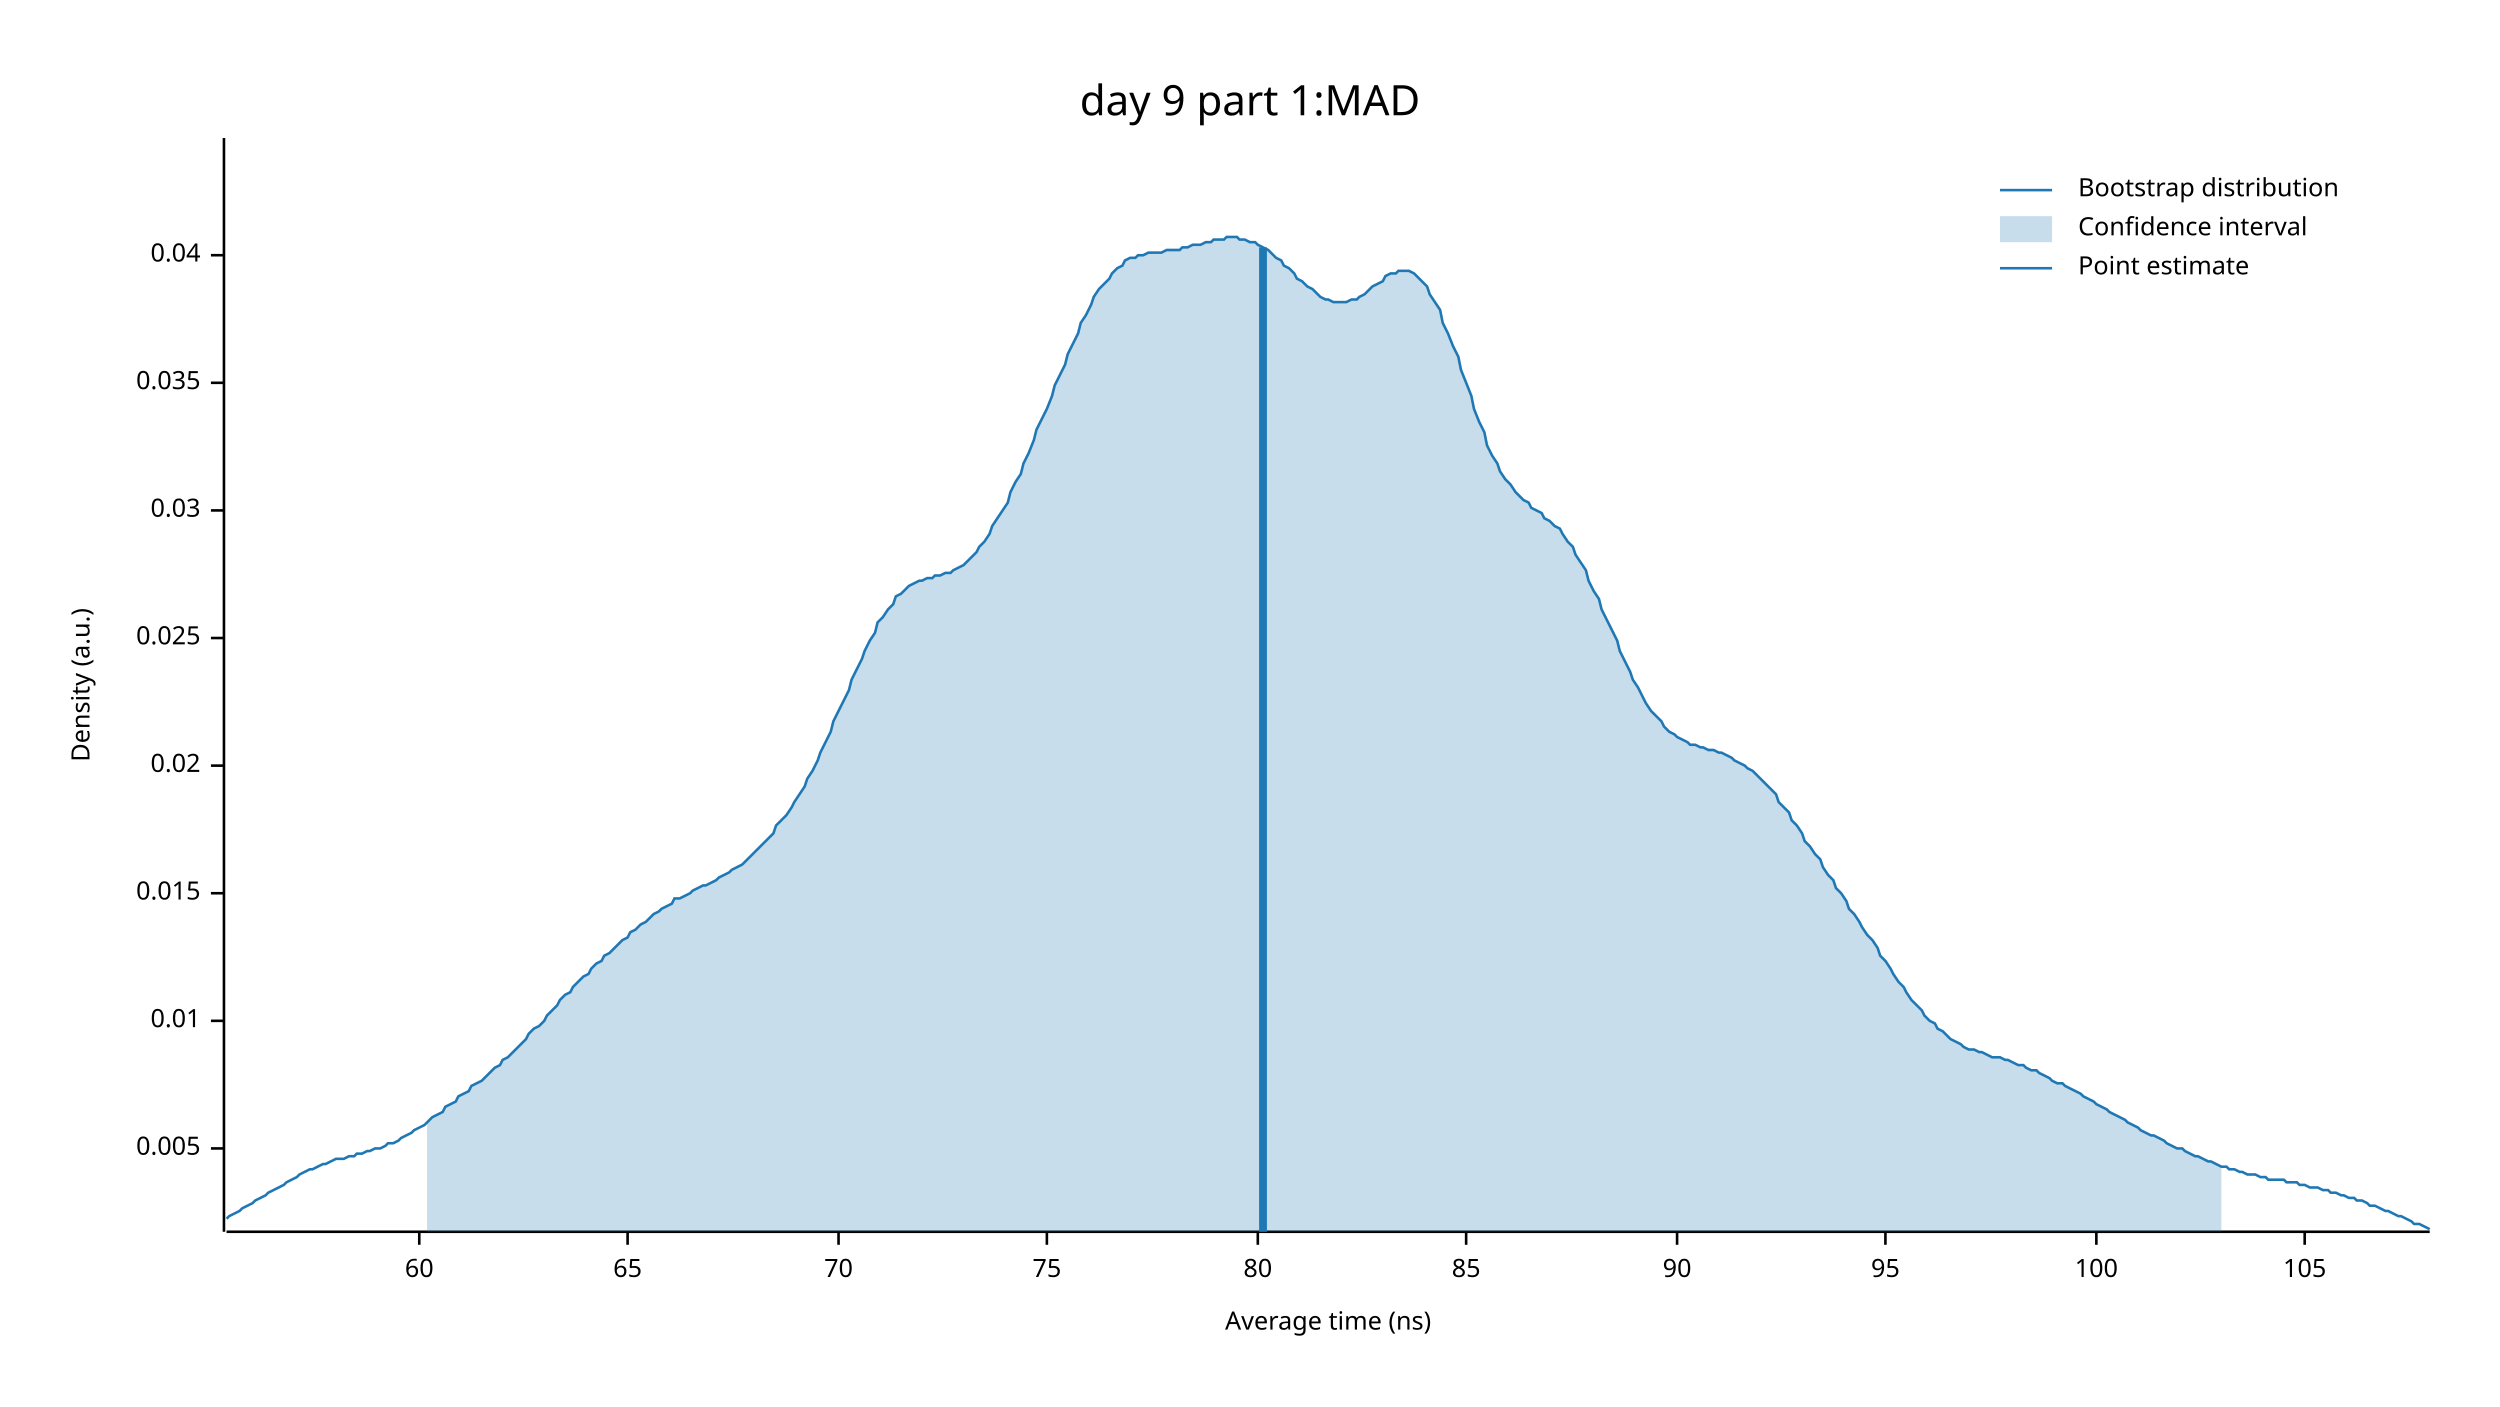
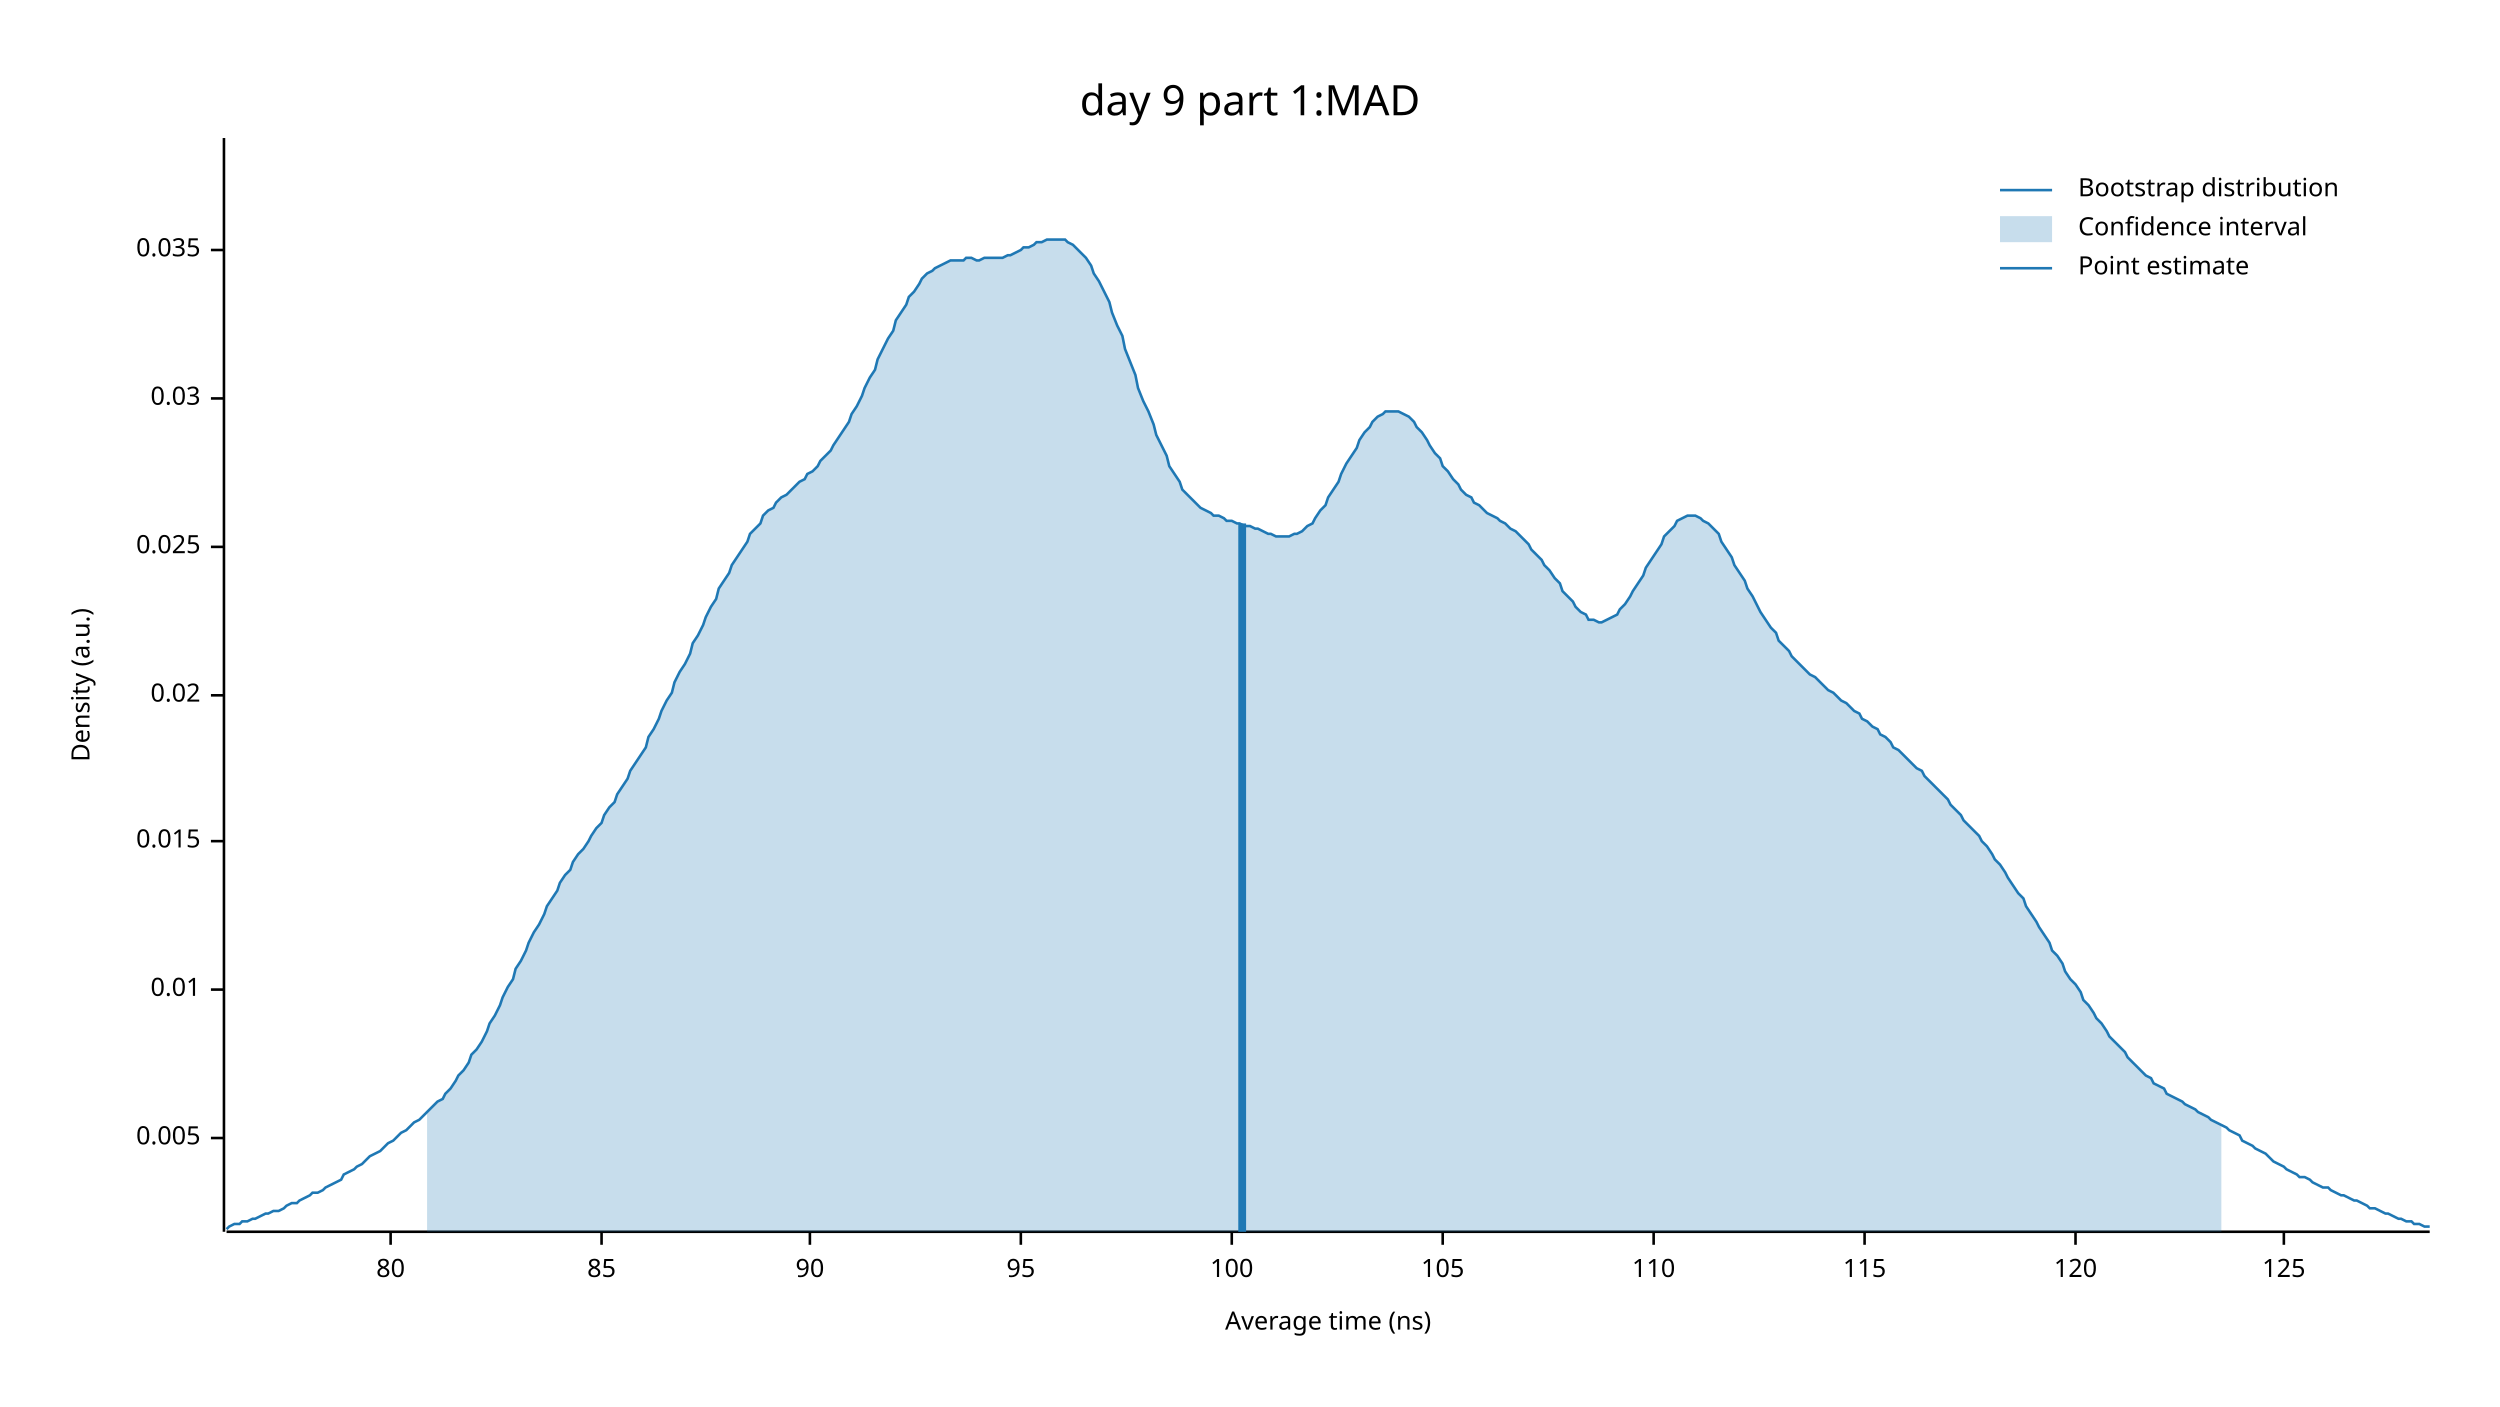
<svg xmlns="http://www.w3.org/2000/svg" width="960" height="540" viewBox="0 0 960 540">
  <text x="480" y="32" dy="0.76em" text-anchor="middle" font-family="sans-serif" font-size="16.129" opacity="1" fill="#000000">
day 9 part 1:MAD
</text>
  <text x="27" y="263" dy="0.76em" text-anchor="middle" font-family="sans-serif" font-size="9.677" opacity="1" fill="#000000" transform="rotate(270, 27, 263)">
Density (a.u.)
</text>
  <text x="510" y="513" dy="-0.5ex" text-anchor="middle" font-family="sans-serif" font-size="9.677" opacity="1" fill="#000000">
Average time (ns)
</text>
  <polyline fill="none" opacity="1" stroke="#000000" stroke-width="1" points="86,53 86,473 " />
-   <text x="77" y="441" dy="0.5ex" text-anchor="end" font-family="sans-serif" font-size="9.677" opacity="1" fill="#000000">
+   <text x="77" y="437" dy="0.5ex" text-anchor="end" font-family="sans-serif" font-size="9.677" opacity="1" fill="#000000">
0.005
</text>
-   <polyline fill="none" opacity="1" stroke="#000000" stroke-width="1" points="81,441 86,441 " />
-   <text x="77" y="392" dy="0.5ex" text-anchor="end" font-family="sans-serif" font-size="9.677" opacity="1" fill="#000000">
+   <polyline fill="none" opacity="1" stroke="#000000" stroke-width="1" points="81,437 86,437 " />
+   <text x="77" y="380" dy="0.5ex" text-anchor="end" font-family="sans-serif" font-size="9.677" opacity="1" fill="#000000">
0.01
</text>
-   <polyline fill="none" opacity="1" stroke="#000000" stroke-width="1" points="81,392 86,392 " />
-   <text x="77" y="343" dy="0.5ex" text-anchor="end" font-family="sans-serif" font-size="9.677" opacity="1" fill="#000000">
+   <polyline fill="none" opacity="1" stroke="#000000" stroke-width="1" points="81,380 86,380 " />
+   <text x="77" y="323" dy="0.5ex" text-anchor="end" font-family="sans-serif" font-size="9.677" opacity="1" fill="#000000">
0.015
</text>
-   <polyline fill="none" opacity="1" stroke="#000000" stroke-width="1" points="81,343 86,343 " />
-   <text x="77" y="294" dy="0.5ex" text-anchor="end" font-family="sans-serif" font-size="9.677" opacity="1" fill="#000000">
+   <polyline fill="none" opacity="1" stroke="#000000" stroke-width="1" points="81,323 86,323 " />
+   <text x="77" y="267" dy="0.5ex" text-anchor="end" font-family="sans-serif" font-size="9.677" opacity="1" fill="#000000">
0.02
</text>
-   <polyline fill="none" opacity="1" stroke="#000000" stroke-width="1" points="81,294 86,294 " />
-   <text x="77" y="245" dy="0.5ex" text-anchor="end" font-family="sans-serif" font-size="9.677" opacity="1" fill="#000000">
+   <polyline fill="none" opacity="1" stroke="#000000" stroke-width="1" points="81,267 86,267 " />
+   <text x="77" y="210" dy="0.5ex" text-anchor="end" font-family="sans-serif" font-size="9.677" opacity="1" fill="#000000">
0.025
</text>
-   <polyline fill="none" opacity="1" stroke="#000000" stroke-width="1" points="81,245 86,245 " />
-   <text x="77" y="196" dy="0.5ex" text-anchor="end" font-family="sans-serif" font-size="9.677" opacity="1" fill="#000000">
+   <polyline fill="none" opacity="1" stroke="#000000" stroke-width="1" points="81,210 86,210 " />
+   <text x="77" y="153" dy="0.5ex" text-anchor="end" font-family="sans-serif" font-size="9.677" opacity="1" fill="#000000">
0.03
</text>
-   <polyline fill="none" opacity="1" stroke="#000000" stroke-width="1" points="81,196 86,196 " />
-   <text x="77" y="147" dy="0.5ex" text-anchor="end" font-family="sans-serif" font-size="9.677" opacity="1" fill="#000000">
+   <polyline fill="none" opacity="1" stroke="#000000" stroke-width="1" points="81,153 86,153 " />
+   <text x="77" y="96" dy="0.5ex" text-anchor="end" font-family="sans-serif" font-size="9.677" opacity="1" fill="#000000">
0.035
</text>
-   <polyline fill="none" opacity="1" stroke="#000000" stroke-width="1" points="81,147 86,147 " />
-   <text x="77" y="98" dy="0.5ex" text-anchor="end" font-family="sans-serif" font-size="9.677" opacity="1" fill="#000000">
- 0.04
- </text>
-   <polyline fill="none" opacity="1" stroke="#000000" stroke-width="1" points="81,98 86,98 " />
+   <polyline fill="none" opacity="1" stroke="#000000" stroke-width="1" points="81,96 86,96 " />
  <polyline fill="none" opacity="1" stroke="#000000" stroke-width="1" points="87,473 933,473 " />
-   <text x="161" y="483" dy="0.76em" text-anchor="middle" font-family="sans-serif" font-size="9.677" opacity="1" fill="#000000">
- 60
- </text>
-   <polyline fill="none" opacity="1" stroke="#000000" stroke-width="1" points="161,473 161,478 " />
-   <text x="241" y="483" dy="0.76em" text-anchor="middle" font-family="sans-serif" font-size="9.677" opacity="1" fill="#000000">
- 65
- </text>
-   <polyline fill="none" opacity="1" stroke="#000000" stroke-width="1" points="241,473 241,478 " />
-   <text x="322" y="483" dy="0.76em" text-anchor="middle" font-family="sans-serif" font-size="9.677" opacity="1" fill="#000000">
- 70
- </text>
-   <polyline fill="none" opacity="1" stroke="#000000" stroke-width="1" points="322,473 322,478 " />
-   <text x="402" y="483" dy="0.76em" text-anchor="middle" font-family="sans-serif" font-size="9.677" opacity="1" fill="#000000">
- 75
- </text>
-   <polyline fill="none" opacity="1" stroke="#000000" stroke-width="1" points="402,473 402,478 " />
-   <text x="483" y="483" dy="0.76em" text-anchor="middle" font-family="sans-serif" font-size="9.677" opacity="1" fill="#000000">
+   <text x="150" y="483" dy="0.76em" text-anchor="middle" font-family="sans-serif" font-size="9.677" opacity="1" fill="#000000">
80
</text>
-   <polyline fill="none" opacity="1" stroke="#000000" stroke-width="1" points="483,473 483,478 " />
-   <text x="563" y="483" dy="0.76em" text-anchor="middle" font-family="sans-serif" font-size="9.677" opacity="1" fill="#000000">
+   <polyline fill="none" opacity="1" stroke="#000000" stroke-width="1" points="150,473 150,478 " />
+   <text x="231" y="483" dy="0.76em" text-anchor="middle" font-family="sans-serif" font-size="9.677" opacity="1" fill="#000000">
85
</text>
-   <polyline fill="none" opacity="1" stroke="#000000" stroke-width="1" points="563,473 563,478 " />
-   <text x="644" y="483" dy="0.76em" text-anchor="middle" font-family="sans-serif" font-size="9.677" opacity="1" fill="#000000">
+   <polyline fill="none" opacity="1" stroke="#000000" stroke-width="1" points="231,473 231,478 " />
+   <text x="311" y="483" dy="0.76em" text-anchor="middle" font-family="sans-serif" font-size="9.677" opacity="1" fill="#000000">
90
</text>
-   <polyline fill="none" opacity="1" stroke="#000000" stroke-width="1" points="644,473 644,478 " />
-   <text x="724" y="483" dy="0.76em" text-anchor="middle" font-family="sans-serif" font-size="9.677" opacity="1" fill="#000000">
+   <polyline fill="none" opacity="1" stroke="#000000" stroke-width="1" points="311,473 311,478 " />
+   <text x="392" y="483" dy="0.76em" text-anchor="middle" font-family="sans-serif" font-size="9.677" opacity="1" fill="#000000">
95
</text>
-   <polyline fill="none" opacity="1" stroke="#000000" stroke-width="1" points="724,473 724,478 " />
-   <text x="805" y="483" dy="0.76em" text-anchor="middle" font-family="sans-serif" font-size="9.677" opacity="1" fill="#000000">
+   <polyline fill="none" opacity="1" stroke="#000000" stroke-width="1" points="392,473 392,478 " />
+   <text x="473" y="483" dy="0.76em" text-anchor="middle" font-family="sans-serif" font-size="9.677" opacity="1" fill="#000000">
100
</text>
-   <polyline fill="none" opacity="1" stroke="#000000" stroke-width="1" points="805,473 805,478 " />
-   <text x="885" y="483" dy="0.76em" text-anchor="middle" font-family="sans-serif" font-size="9.677" opacity="1" fill="#000000">
+   <polyline fill="none" opacity="1" stroke="#000000" stroke-width="1" points="473,473 473,478 " />
+   <text x="554" y="483" dy="0.76em" text-anchor="middle" font-family="sans-serif" font-size="9.677" opacity="1" fill="#000000">
105
</text>
-   <polyline fill="none" opacity="1" stroke="#000000" stroke-width="1" points="885,473 885,478 " />
-   <polyline fill="none" opacity="1" stroke="#1F78B4" stroke-width="1" points="87,468 88,467 90,466 92,465 93,464 95,463 97,462 98,461 100,460 102,459 103,458 105,457 107,456 109,455 110,454 112,453 114,452 115,451 117,450 119,449 120,449 122,448 124,447 125,447 127,446 129,445 131,445 132,445 134,444 136,444 137,443 139,443 141,442 142,442 144,441 146,441 148,440 149,439 151,439 153,438 154,437 156,436 158,435 159,434 161,433 163,432 164,431 166,429 168,428 170,427 171,425 173,424 175,423 176,421 178,420 180,419 181,417 183,416 185,415 187,413 188,412 190,410 192,409 193,407 195,406 197,404 198,403 200,401 202,399 203,397 205,395 207,394 209,392 210,390 212,388 214,386 215,384 217,382 219,381 220,379 222,377 224,375 226,374 227,372 229,370 231,369 232,367 234,366 236,364 237,363 239,361 241,360 242,358 244,357 246,355 248,354 249,353 251,351 253,350 254,349 256,348 258,347 259,345 261,345 263,344 265,343 266,342 268,341 270,340 271,340 273,339 275,338 276,337 278,336 280,335 281,334 283,333 285,332 287,330 288,329 290,327 292,325 293,324 295,322 297,320 298,317 300,315 302,313 304,310 305,308 307,305 309,302 310,299 312,296 314,292 315,289 317,285 319,281 320,277 322,273 324,269 326,265 327,261 329,257 331,253 332,250 334,246 336,243 337,239 339,237 341,234 343,232 344,229 346,228 348,226 349,225 351,224 353,223 354,223 356,222 358,222 359,221 361,221 363,220 365,220 366,219 368,218 370,217 371,216 373,214 375,212 376,210 378,208 380,205 381,202 383,199 385,196 387,193 388,189 390,185 392,182 393,178 395,174 397,169 398,165 400,161 402,157 404,152 405,148 407,144 409,140 410,136 412,132 414,128 415,124 417,121 419,117 420,114 422,111 424,109 426,107 427,105 429,103 431,102 432,100 434,99 436,99 437,98 439,98 441,97 443,97 444,97 446,97 448,96 449,96 451,96 453,96 454,95 456,95 458,94 459,94 461,94 463,93 465,93 466,92 468,92 470,92 471,91 473,91 475,91 476,92 478,92 480,93 482,93 483,94 485,95 487,96 488,97 490,99 492,100 493,102 495,103 497,105 498,107 500,108 502,110 504,111 505,112 507,114 509,115 510,115 512,116 514,116 515,116 517,116 519,115 521,115 522,114 524,113 526,111 527,110 529,109 531,108 532,106 534,105 536,105 537,104 539,104 541,104 543,105 544,106 546,108 548,110 549,113 551,116 553,119 554,124 556,128 558,133 560,137 561,142 563,147 565,152 566,157 568,162 570,166 571,171 573,175 575,178 576,181 578,184 580,186 582,189 583,190 585,192 587,193 588,195 590,196 592,197 593,199 595,200 597,202 599,203 600,205 602,208 604,210 605,213 607,216 609,219 610,223 612,227 614,230 615,234 617,238 619,242 621,246 622,250 624,254 626,258 627,261 629,264 631,268 632,270 634,273 636,275 638,277 639,279 641,281 643,282 644,283 646,284 648,285 649,286 651,286 653,287 654,287 656,288 658,288 660,289 661,289 663,290 665,291 666,292 668,293 670,294 671,295 673,296 675,298 676,299 678,301 680,303 682,305 683,308 685,310 687,312 688,315 690,317 692,320 693,323 695,325 697,328 699,330 700,333 702,336 704,338 705,341 707,343 709,346 710,349 712,351 714,354 715,356 717,359 719,361 721,364 722,367 724,369 726,372 727,374 729,377 731,379 732,381 734,384 736,386 738,388 739,390 741,392 743,393 744,395 746,396 748,398 749,399 751,400 753,401 754,402 756,403 758,403 760,404 761,404 763,405 765,406 766,406 768,406 770,407 771,407 773,408 775,409 777,409 778,410 780,411 782,411 783,412 785,413 787,414 788,415 790,416 792,416 793,417 795,418 797,419 799,420 800,421 802,422 804,423 805,424 807,425 809,426 810,427 812,428 814,429 816,430 817,431 819,432 821,433 822,434 824,435 826,436 827,436 829,437 831,438 832,439 834,440 836,441 838,441 839,442 841,443 843,444 844,444 846,445 848,446 849,446 851,447 853,448 855,448 856,449 858,449 860,450 861,450 863,451 865,451 866,451 868,452 870,452 871,453 873,453 875,453 877,453 878,454 880,454 882,454 883,455 885,455 887,456 888,456 890,456 892,457 894,457 895,458 897,458 899,459 900,459 902,460 904,460 905,461 907,461 909,462 910,463 912,463 914,464 916,465 917,465 919,466 921,467 922,467 924,468 926,469 927,470 929,470 931,471 933,472 " />
-   <polygon opacity="0.25" fill="#1F78B4" points="164,431 166,429 168,428 170,427 171,425 173,424 175,423 176,421 178,420 180,419 181,417 183,416 185,415 187,413 188,412 190,410 192,409 193,407 195,406 197,404 198,403 200,401 202,399 203,397 205,395 207,394 209,392 210,390 212,388 214,386 215,384 217,382 219,381 220,379 222,377 224,375 226,374 227,372 229,370 231,369 232,367 234,366 236,364 237,363 239,361 241,360 242,358 244,357 246,355 248,354 249,353 251,351 253,350 254,349 256,348 258,347 259,345 261,345 263,344 265,343 266,342 268,341 270,340 271,340 273,339 275,338 276,337 278,336 280,335 281,334 283,333 285,332 287,330 288,329 290,327 292,325 293,324 295,322 297,320 298,317 300,315 302,313 304,310 305,308 307,305 309,302 310,299 312,296 314,292 315,289 317,285 319,281 320,277 322,273 324,269 326,265 327,261 329,257 331,253 332,250 334,246 336,243 337,239 339,237 341,234 343,232 344,229 346,228 348,226 349,225 351,224 353,223 354,223 356,222 358,222 359,221 361,221 363,220 365,220 366,219 368,218 370,217 371,216 373,214 375,212 376,210 378,208 380,205 381,202 383,199 385,196 387,193 388,189 390,185 392,182 393,178 395,174 397,169 398,165 400,161 402,157 404,152 405,148 407,144 409,140 410,136 412,132 414,128 415,124 417,121 419,117 420,114 422,111 424,109 426,107 427,105 429,103 431,102 432,100 434,99 436,99 437,98 439,98 441,97 443,97 444,97 446,97 448,96 449,96 451,96 453,96 454,95 456,95 458,94 459,94 461,94 463,93 465,93 466,92 468,92 470,92 471,91 473,91 475,91 476,92 478,92 480,93 482,93 483,94 485,95 487,96 488,97 490,99 492,100 493,102 495,103 497,105 498,107 500,108 502,110 504,111 505,112 507,114 509,115 510,115 512,116 514,116 515,116 517,116 519,115 521,115 522,114 524,113 526,111 527,110 529,109 531,108 532,106 534,105 536,105 537,104 539,104 541,104 543,105 544,106 546,108 548,110 549,113 551,116 553,119 554,124 556,128 558,133 560,137 561,142 563,147 565,152 566,157 568,162 570,166 571,171 573,175 575,178 576,181 578,184 580,186 582,189 583,190 585,192 587,193 588,195 590,196 592,197 593,199 595,200 597,202 599,203 600,205 602,208 604,210 605,213 607,216 609,219 610,223 612,227 614,230 615,234 617,238 619,242 621,246 622,250 624,254 626,258 627,261 629,264 631,268 632,270 634,273 636,275 638,277 639,279 641,281 643,282 644,283 646,284 648,285 649,286 651,286 653,287 654,287 656,288 658,288 660,289 661,289 663,290 665,291 666,292 668,293 670,294 671,295 673,296 675,298 676,299 678,301 680,303 682,305 683,308 685,310 687,312 688,315 690,317 692,320 693,323 695,325 697,328 699,330 700,333 702,336 704,338 705,341 707,343 709,346 710,349 712,351 714,354 715,356 717,359 719,361 721,364 722,367 724,369 726,372 727,374 729,377 731,379 732,381 734,384 736,386 738,388 739,390 741,392 743,393 744,395 746,396 748,398 749,399 751,400 753,401 754,402 756,403 758,403 760,404 761,404 763,405 765,406 766,406 768,406 770,407 771,407 773,408 775,409 777,409 778,410 780,411 782,411 783,412 785,413 787,414 788,415 790,416 792,416 793,417 795,418 797,419 799,420 800,421 802,422 804,423 805,424 807,425 809,426 810,427 812,428 814,429 816,430 817,431 819,432 821,433 822,434 824,435 826,436 827,436 829,437 831,438 832,439 834,440 836,441 838,441 839,442 841,443 843,444 844,444 846,445 848,446 849,446 851,447 853,448 853,473 164,473 " />
-   <polyline fill="none" opacity="1" stroke="#1F78B4" stroke-width="3" points="485,473 485,95 " />
+   <polyline fill="none" opacity="1" stroke="#000000" stroke-width="1" points="554,473 554,478 " />
+   <text x="635" y="483" dy="0.76em" text-anchor="middle" font-family="sans-serif" font-size="9.677" opacity="1" fill="#000000">
+ 110
+ </text>
+   <polyline fill="none" opacity="1" stroke="#000000" stroke-width="1" points="635,473 635,478 " />
+   <text x="716" y="483" dy="0.76em" text-anchor="middle" font-family="sans-serif" font-size="9.677" opacity="1" fill="#000000">
+ 115
+ </text>
+   <polyline fill="none" opacity="1" stroke="#000000" stroke-width="1" points="716,473 716,478 " />
+   <text x="797" y="483" dy="0.76em" text-anchor="middle" font-family="sans-serif" font-size="9.677" opacity="1" fill="#000000">
+ 120
+ </text>
+   <polyline fill="none" opacity="1" stroke="#000000" stroke-width="1" points="797,473 797,478 " />
+   <text x="877" y="483" dy="0.76em" text-anchor="middle" font-family="sans-serif" font-size="9.677" opacity="1" fill="#000000">
+ 125
+ </text>
+   <polyline fill="none" opacity="1" stroke="#000000" stroke-width="1" points="877,473 877,478 " />
+   <polyline fill="none" opacity="1" stroke="#1F78B4" stroke-width="1" points="87,472 88,471 90,470 92,470 93,469 95,469 97,468 98,468 100,467 102,466 103,466 105,465 107,465 109,464 110,463 112,462 114,462 115,461 117,460 119,459 120,458 122,458 124,457 125,456 127,455 129,454 131,453 132,451 134,450 136,449 137,448 139,447 141,445 142,444 144,443 146,442 148,440 149,439 151,438 153,436 154,435 156,434 158,432 159,431 161,430 163,428 164,427 166,425 168,423 170,422 171,420 173,418 175,415 176,413 178,411 180,408 181,405 183,403 185,400 187,396 188,393 190,390 192,386 193,383 195,379 197,376 198,372 200,369 202,365 203,362 205,358 207,355 209,351 210,348 212,345 214,342 215,339 217,336 219,334 220,331 222,328 224,326 226,323 227,321 229,318 231,316 232,313 234,310 236,308 237,305 239,302 241,299 242,296 244,293 246,290 248,287 249,283 251,280 253,276 254,273 256,269 258,266 259,262 261,258 263,255 265,251 266,247 268,244 270,240 271,237 273,233 275,230 276,226 278,223 280,220 281,217 283,214 285,211 287,208 288,205 290,203 292,201 293,198 295,196 297,195 298,193 300,191 302,190 304,188 305,187 307,185 309,184 310,182 312,181 314,179 315,177 317,175 319,173 320,171 322,168 324,165 326,162 327,159 329,156 331,152 332,149 334,145 336,142 337,138 339,134 341,130 343,127 344,123 346,120 348,117 349,114 351,112 353,109 354,107 356,105 358,104 359,103 361,102 363,101 365,100 366,100 368,100 370,100 371,99 373,99 375,100 376,100 378,99 380,99 381,99 383,99 385,99 387,98 388,98 390,97 392,96 393,95 395,95 397,94 398,93 400,93 402,92 404,92 405,92 407,92 409,92 410,93 412,94 414,96 415,97 417,99 419,102 420,105 422,108 424,112 426,116 427,120 429,125 431,129 432,134 434,139 436,144 437,149 439,154 441,158 443,163 444,167 446,171 448,175 449,179 451,182 453,185 454,188 456,190 458,192 459,193 461,195 463,196 465,197 466,198 468,198 470,199 471,200 473,200 475,201 476,201 478,202 480,202 482,203 483,203 485,204 487,205 488,205 490,206 492,206 493,206 495,206 497,205 498,205 500,204 502,202 504,201 505,199 507,196 509,194 510,191 512,188 514,185 515,182 517,178 519,175 521,172 522,169 524,166 526,164 527,162 529,160 531,159 532,158 534,158 536,158 537,158 539,159 541,160 543,162 544,164 546,166 548,169 549,171 551,174 553,176 554,179 556,181 558,184 560,186 561,188 563,190 565,191 566,193 568,194 570,196 571,197 573,198 575,199 576,200 578,201 580,203 582,204 583,205 585,207 587,209 588,211 590,213 592,215 593,217 595,219 597,222 599,224 600,227 602,229 604,231 605,233 607,235 609,236 610,238 612,238 614,239 615,239 617,238 619,237 621,236 622,234 624,232 626,229 627,227 629,224 631,221 632,218 634,215 636,212 638,209 639,206 641,204 643,202 644,200 646,199 648,198 649,198 651,198 653,199 654,200 656,201 658,203 660,205 661,208 663,211 665,214 666,217 668,220 670,223 671,226 673,229 675,233 676,235 678,238 680,241 682,243 683,246 685,248 687,250 688,252 690,254 692,256 693,257 695,259 697,260 699,262 700,263 702,265 704,266 705,267 707,269 709,270 710,271 712,273 714,274 715,276 717,277 719,279 721,280 722,282 724,283 726,285 727,287 729,288 731,290 732,291 734,293 736,295 738,296 739,298 741,300 743,302 744,303 746,305 748,307 749,309 751,311 753,313 754,315 756,317 758,319 760,321 761,323 763,325 765,328 766,330 768,332 770,335 771,337 773,340 775,343 777,345 778,348 780,351 782,354 783,356 785,359 787,362 788,365 790,367 792,370 793,373 795,376 797,378 799,381 800,384 802,386 804,389 805,391 807,393 809,396 810,398 812,400 814,402 816,404 817,406 819,408 821,410 822,411 824,413 826,414 827,416 829,417 831,418 832,420 834,421 836,422 838,423 839,424 841,425 843,426 844,427 846,428 848,429 849,430 851,431 853,432 855,433 856,434 858,435 860,436 861,438 863,439 865,440 866,441 868,442 870,443 871,444 873,446 875,447 877,448 878,449 880,450 882,451 883,452 885,452 887,453 888,454 890,455 892,456 894,456 895,457 897,458 899,459 900,459 902,460 904,461 905,461 907,462 909,463 910,464 912,464 914,465 916,466 917,466 919,467 921,468 922,468 924,469 926,469 927,470 929,470 931,471 933,471 " />
+   <polygon opacity="0.25" fill="#1F78B4" points="164,427 166,425 168,423 170,422 171,420 173,418 175,415 176,413 178,411 180,408 181,405 183,403 185,400 187,396 188,393 190,390 192,386 193,383 195,379 197,376 198,372 200,369 202,365 203,362 205,358 207,355 209,351 210,348 212,345 214,342 215,339 217,336 219,334 220,331 222,328 224,326 226,323 227,321 229,318 231,316 232,313 234,310 236,308 237,305 239,302 241,299 242,296 244,293 246,290 248,287 249,283 251,280 253,276 254,273 256,269 258,266 259,262 261,258 263,255 265,251 266,247 268,244 270,240 271,237 273,233 275,230 276,226 278,223 280,220 281,217 283,214 285,211 287,208 288,205 290,203 292,201 293,198 295,196 297,195 298,193 300,191 302,190 304,188 305,187 307,185 309,184 310,182 312,181 314,179 315,177 317,175 319,173 320,171 322,168 324,165 326,162 327,159 329,156 331,152 332,149 334,145 336,142 337,138 339,134 341,130 343,127 344,123 346,120 348,117 349,114 351,112 353,109 354,107 356,105 358,104 359,103 361,102 363,101 365,100 366,100 368,100 370,100 371,99 373,99 375,100 376,100 378,99 380,99 381,99 383,99 385,99 387,98 388,98 390,97 392,96 393,95 395,95 397,94 398,93 400,93 402,92 404,92 405,92 407,92 409,92 410,93 412,94 414,96 415,97 417,99 419,102 420,105 422,108 424,112 426,116 427,120 429,125 431,129 432,134 434,139 436,144 437,149 439,154 441,158 443,163 444,167 446,171 448,175 449,179 451,182 453,185 454,188 456,190 458,192 459,193 461,195 463,196 465,197 466,198 468,198 470,199 471,200 473,200 475,201 476,201 478,202 480,202 482,203 483,203 485,204 487,205 488,205 490,206 492,206 493,206 495,206 497,205 498,205 500,204 502,202 504,201 505,199 507,196 509,194 510,191 512,188 514,185 515,182 517,178 519,175 521,172 522,169 524,166 526,164 527,162 529,160 531,159 532,158 534,158 536,158 537,158 539,159 541,160 543,162 544,164 546,166 548,169 549,171 551,174 553,176 554,179 556,181 558,184 560,186 561,188 563,190 565,191 566,193 568,194 570,196 571,197 573,198 575,199 576,200 578,201 580,203 582,204 583,205 585,207 587,209 588,211 590,213 592,215 593,217 595,219 597,222 599,224 600,227 602,229 604,231 605,233 607,235 609,236 610,238 612,238 614,239 615,239 617,238 619,237 621,236 622,234 624,232 626,229 627,227 629,224 631,221 632,218 634,215 636,212 638,209 639,206 641,204 643,202 644,200 646,199 648,198 649,198 651,198 653,199 654,200 656,201 658,203 660,205 661,208 663,211 665,214 666,217 668,220 670,223 671,226 673,229 675,233 676,235 678,238 680,241 682,243 683,246 685,248 687,250 688,252 690,254 692,256 693,257 695,259 697,260 699,262 700,263 702,265 704,266 705,267 707,269 709,270 710,271 712,273 714,274 715,276 717,277 719,279 721,280 722,282 724,283 726,285 727,287 729,288 731,290 732,291 734,293 736,295 738,296 739,298 741,300 743,302 744,303 746,305 748,307 749,309 751,311 753,313 754,315 756,317 758,319 760,321 761,323 763,325 765,328 766,330 768,332 770,335 771,337 773,340 775,343 777,345 778,348 780,351 782,354 783,356 785,359 787,362 788,365 790,367 792,370 793,373 795,376 797,378 799,381 800,384 802,386 804,389 805,391 807,393 809,396 810,398 812,400 814,402 816,404 817,406 819,408 821,410 822,411 824,413 826,414 827,416 829,417 831,418 832,420 834,421 836,422 838,423 839,424 841,425 843,426 844,427 846,428 848,429 849,430 851,431 853,432 853,473 164,473 " />
+   <polyline fill="none" opacity="1" stroke="#1F78B4" stroke-width="3" points="477,473 477,201 " />
  <text x="798" y="68" dy="0.76em" text-anchor="start" font-family="sans-serif" font-size="9.677" opacity="1" fill="#000000">
Bootstrap distribution
</text>
  <text x="798" y="83" dy="0.76em" text-anchor="start" font-family="sans-serif" font-size="9.677" opacity="1" fill="#000000">
Confidence interval
</text>
  <text x="798" y="98" dy="0.76em" text-anchor="start" font-family="sans-serif" font-size="9.677" opacity="1" fill="#000000">
Point estimate
</text>
  <polyline fill="none" opacity="1" stroke="#1F78B4" stroke-width="1" points="768,73 788,73 " />
  <rect x="768" y="83" width="20" height="10" opacity="0.25" fill="#1F78B4" stroke="none" />
  <polyline fill="none" opacity="1" stroke="#1F78B4" stroke-width="1" points="768,103 788,103 " />
</svg>
